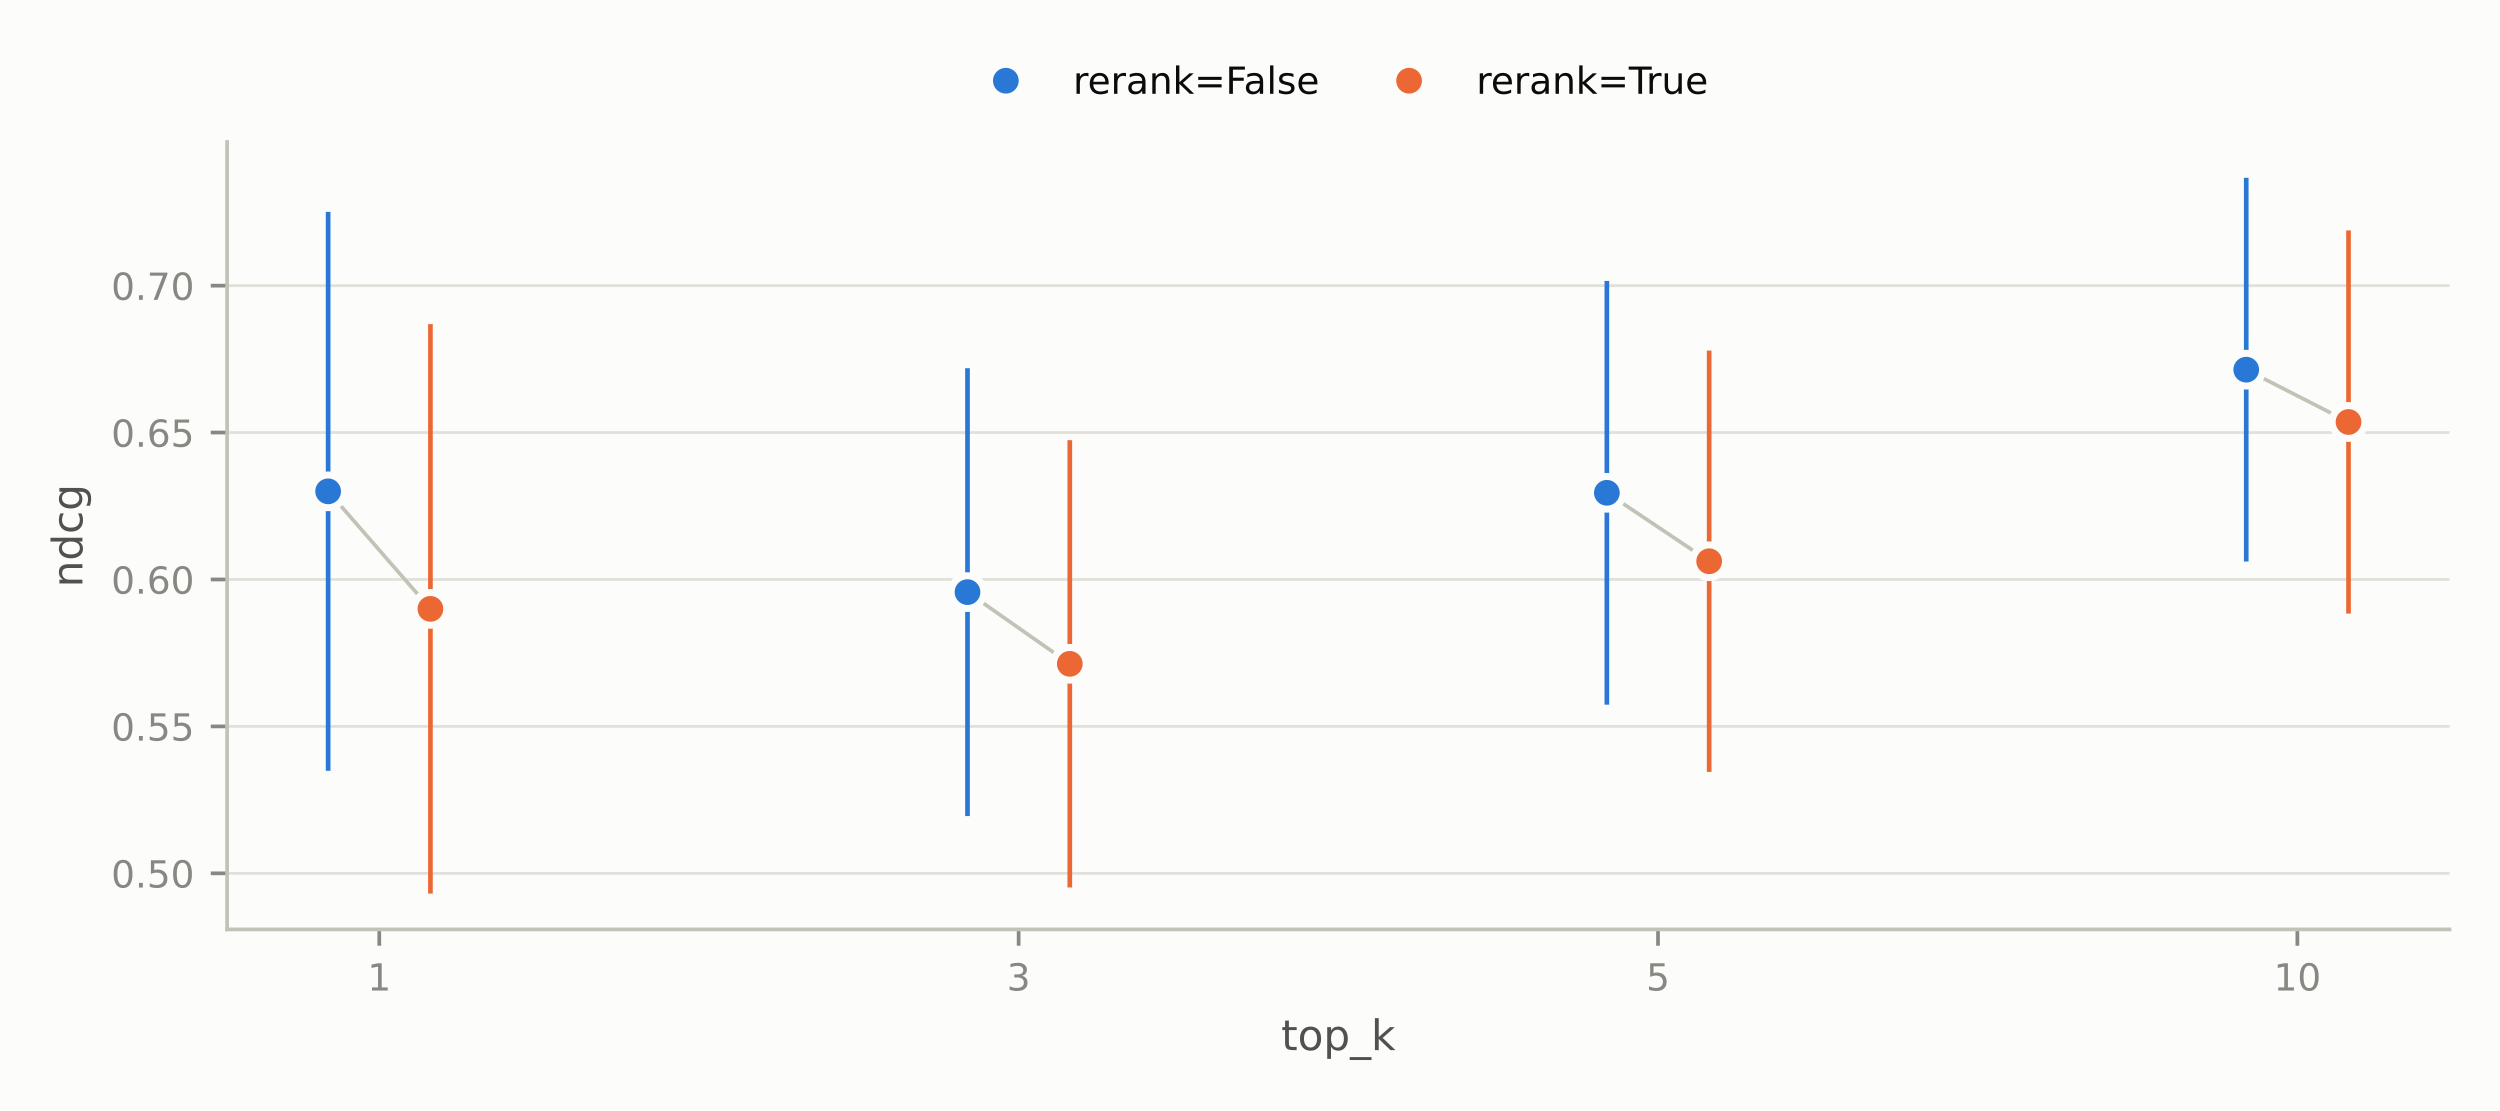
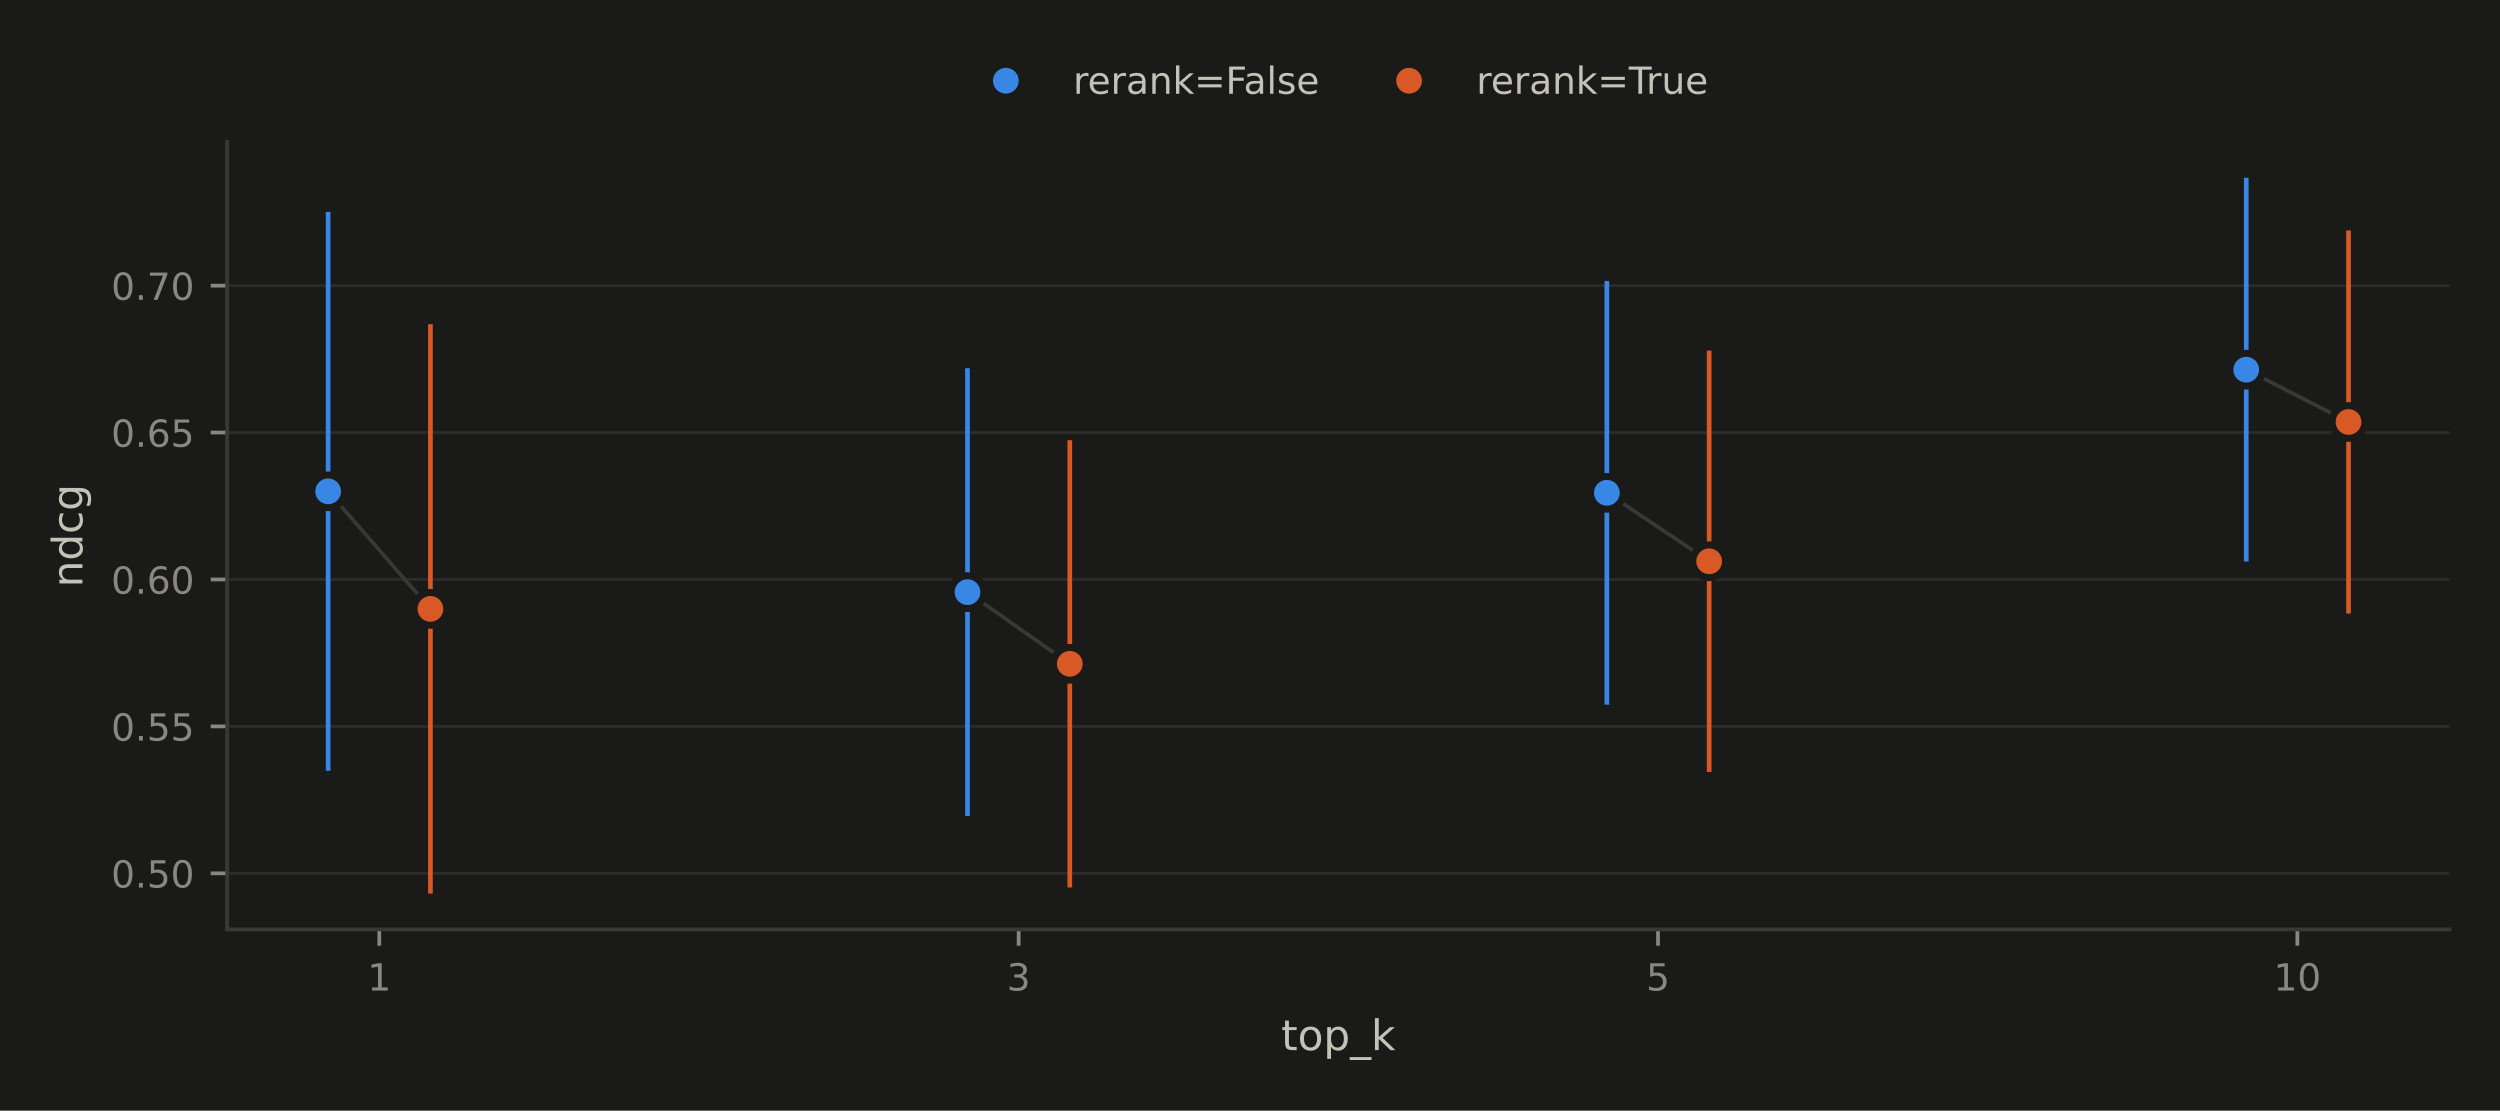
<svg xmlns="http://www.w3.org/2000/svg" xmlns:xlink="http://www.w3.org/1999/xlink" width="535.131pt" height="237.742pt" viewBox="0 0 535.131 237.742" version="1.1">
  <defs>
    <style type="text/css">*{stroke-linejoin: round; stroke-linecap: butt}</style>
  </defs>
  <g id="figure_1">
    <g id="patch_1">
-       <path d="M 0 237.742  L 535.131 237.742  L 535.131 -0  L 0 -0  z " style="fill: #fcfcfb" />
+       <path d="M 0 237.742  L 535.131 237.742  L 535.131 -0  L 0 -0  z " style="fill: #1a1a19" />
    </g>
    <g id="axes_1">
      <g id="patch_2">
-         <path d="M 48.613 198.941  L 524.331 198.941  L 524.331 30.396  L 48.613 30.396  z " style="fill: #fcfcfb" />
+         <path d="M 48.613 198.941  L 524.331 198.941  L 524.331 30.396  L 48.613 30.396  z " style="fill: #1a1a19" />
      </g>
      <g id="matplotlib.axis_1">
        <g id="xtick_1">
          <g id="line2d_1">
            <defs>
-               <path id="me12840c925" d="M 0 0  L 0 3.5  " style="stroke: #898781; stroke-width: 0.8" />
-             </defs>
-             <g>
-               <use xlink:href="#me12840c925" x="81.185" y="198.941" style="fill: #898781; stroke: #898781; stroke-width: 0.8" />
+               <path id="m3513aea89f" d="M 0 0  L 0 3.5  " style="stroke: #898781; stroke-width: 0.8" />
+             </defs>
+             <g>
+               <use xlink:href="#m3513aea89f" x="81.185" y="198.941" style="fill: #898781; stroke: #898781; stroke-width: 0.8" />
            </g>
          </g>
          <g id="text_1">
            <g style="fill: #898781" transform="translate(78.64037 212.019) scale(0.08 -0.08)">
              <defs>
                <path id="DejaVuSans-14" d="M 794 531  L 1825 531  L 1825 4091  L 703 3866  L 703 4441  L 1819 4666  L 2450 4666  L 2450 531  L 3481 531  L 3481 0  L 794 0  L 794 531  z " transform="scale(0.015625)" />
              </defs>
              <use xlink:href="#DejaVuSans-14" />
            </g>
          </g>
        </g>
        <g id="xtick_2">
          <g id="line2d_2">
            <g>
-               <use xlink:href="#me12840c925" x="218.043" y="198.941" style="fill: #898781; stroke: #898781; stroke-width: 0.8" />
+               <use xlink:href="#m3513aea89f" x="218.043" y="198.941" style="fill: #898781; stroke: #898781; stroke-width: 0.8" />
            </g>
          </g>
          <g id="text_2">
            <g style="fill: #898781" transform="translate(215.4982 212.019) scale(0.08 -0.08)">
              <defs>
                <path id="DejaVuSans-16" d="M 2597 2516  Q 3050 2419 3304 2112  Q 3559 1806 3559 1356  Q 3559 666 3084 287  Q 2609 -91 1734 -91  Q 1441 -91 1130 -33  Q 819 25 488 141  L 488 750  Q 750 597 1062 519  Q 1375 441 1716 441  Q 2309 441 2620 675  Q 2931 909 2931 1356  Q 2931 1769 2642 2001  Q 2353 2234 1838 2234  L 1294 2234  L 1294 2753  L 1863 2753  Q 2328 2753 2575 2939  Q 2822 3125 2822 3475  Q 2822 3834 2567 4026  Q 2313 4219 1838 4219  Q 1578 4219 1281 4162  Q 984 4106 628 3988  L 628 4550  Q 988 4650 1302 4700  Q 1616 4750 1894 4750  Q 2613 4750 3031 4423  Q 3450 4097 3450 3541  Q 3450 3153 3228 2886  Q 3006 2619 2597 2516  z " transform="scale(0.015625)" />
              </defs>
              <use xlink:href="#DejaVuSans-16" />
            </g>
          </g>
        </g>
        <g id="xtick_3">
          <g id="line2d_3">
            <g>
-               <use xlink:href="#me12840c925" x="354.901" y="198.941" style="fill: #898781; stroke: #898781; stroke-width: 0.8" />
+               <use xlink:href="#m3513aea89f" x="354.901" y="198.941" style="fill: #898781; stroke: #898781; stroke-width: 0.8" />
            </g>
          </g>
          <g id="text_3">
            <g style="fill: #898781" transform="translate(352.3561 212.019) scale(0.08 -0.08)">
              <defs>
                <path id="DejaVuSans-18" d="M 691 4666  L 3169 4666  L 3169 4134  L 1269 4134  L 1269 2991  Q 1406 3038 1543 3061  Q 1681 3084 1819 3084  Q 2600 3084 3056 2656  Q 3513 2228 3513 1497  Q 3513 744 3044 326  Q 2575 -91 1722 -91  Q 1428 -91 1123 -41  Q 819 9 494 109  L 494 744  Q 775 591 1075 516  Q 1375 441 1709 441  Q 2250 441 2565 725  Q 2881 1009 2881 1497  Q 2881 1984 2565 2268  Q 2250 2553 1709 2553  Q 1456 2553 1204 2497  Q 953 2441 691 2322  L 691 4666  z " transform="scale(0.015625)" />
              </defs>
              <use xlink:href="#DejaVuSans-18" />
            </g>
          </g>
        </g>
        <g id="xtick_4">
          <g id="line2d_4">
            <g>
-               <use xlink:href="#me12840c925" x="491.759" y="198.941" style="fill: #898781; stroke: #898781; stroke-width: 0.8" />
+               <use xlink:href="#m3513aea89f" x="491.759" y="198.941" style="fill: #898781; stroke: #898781; stroke-width: 0.8" />
            </g>
          </g>
          <g id="text_4">
            <g style="fill: #898781" transform="translate(486.6689 212.019) scale(0.08 -0.08)">
              <defs>
                <path id="DejaVuSans-13" d="M 2034 4250  Q 1547 4250 1301 3770  Q 1056 3291 1056 2328  Q 1056 1369 1301 889  Q 1547 409 2034 409  Q 2525 409 2770 889  Q 3016 1369 3016 2328  Q 3016 3291 2770 3770  Q 2525 4250 2034 4250  z M 2034 4750  Q 2819 4750 3233 4129  Q 3647 3509 3647 2328  Q 3647 1150 3233 529  Q 2819 -91 2034 -91  Q 1250 -91 836 529  Q 422 1150 422 2328  Q 422 3509 836 4129  Q 1250 4750 2034 4750  z " transform="scale(0.015625)" />
              </defs>
              <use xlink:href="#DejaVuSans-14" />
              <use xlink:href="#DejaVuSans-13" transform="translate(63.625 0)" />
            </g>
          </g>
        </g>
        <g id="text_5">
-           <g style="fill: #52514e" transform="translate(274.242 224.7794) scale(0.09 -0.09)">
+           <g style="fill: #c3c2b7" transform="translate(274.242 224.7794) scale(0.09 -0.09)">
            <defs>
              <path id="DejaVuSans-57" d="M 1172 4494  L 1172 3500  L 2356 3500  L 2356 3053  L 1172 3053  L 1172 1153  Q 1172 725 1289 603  Q 1406 481 1766 481  L 2356 481  L 2356 0  L 1766 0  Q 1100 0 847 248  Q 594 497 594 1153  L 594 3053  L 172 3053  L 172 3500  L 594 3500  L 594 4494  L 1172 4494  z " transform="scale(0.015625)" />
              <path id="DejaVuSans-52" d="M 1959 3097  Q 1497 3097 1228 2736  Q 959 2375 959 1747  Q 959 1119 1226 758  Q 1494 397 1959 397  Q 2419 397 2687 759  Q 2956 1122 2956 1747  Q 2956 2369 2687 2733  Q 2419 3097 1959 3097  z M 1959 3584  Q 2709 3584 3137 3096  Q 3566 2609 3566 1747  Q 3566 888 3137 398  Q 2709 -91 1959 -91  Q 1206 -91 779 398  Q 353 888 353 1747  Q 353 2609 779 3096  Q 1206 3584 1959 3584  z " transform="scale(0.015625)" />
              <path id="DejaVuSans-53" d="M 1159 525  L 1159 -1331  L 581 -1331  L 581 3500  L 1159 3500  L 1159 2969  Q 1341 3281 1617 3432  Q 1894 3584 2278 3584  Q 2916 3584 3314 3078  Q 3713 2572 3713 1747  Q 3713 922 3314 415  Q 2916 -91 2278 -91  Q 1894 -91 1617 61  Q 1341 213 1159 525  z M 3116 1747  Q 3116 2381 2855 2742  Q 2594 3103 2138 3103  Q 1681 3103 1420 2742  Q 1159 2381 1159 1747  Q 1159 1113 1420 752  Q 1681 391 2138 391  Q 2594 391 2855 752  Q 3116 1113 3116 1747  z " transform="scale(0.015625)" />
              <path id="DejaVuSans-42" d="M 3263 -1063  L 3263 -1509  L -63 -1509  L -63 -1063  L 3263 -1063  z " transform="scale(0.015625)" />
              <path id="DejaVuSans-4e" d="M 581 4863  L 1159 4863  L 1159 1991  L 2875 3500  L 3609 3500  L 1753 1863  L 3688 0  L 2938 0  L 1159 1709  L 1159 0  L 581 0  L 581 4863  z " transform="scale(0.015625)" />
            </defs>
            <use xlink:href="#DejaVuSans-57" />
            <use xlink:href="#DejaVuSans-52" transform="translate(39.20312 0)" />
            <use xlink:href="#DejaVuSans-53" transform="translate(100.3906 0)" />
            <use xlink:href="#DejaVuSans-42" transform="translate(163.875 0)" />
            <use xlink:href="#DejaVuSans-4e" transform="translate(213.875 0)" />
          </g>
        </g>
      </g>
      <g id="matplotlib.axis_2">
        <g id="ytick_1">
          <g id="line2d_5">
-             <path d="M 48.613 186.94  L 524.331 186.94  " clip-path="url(#p72d8df6073)" style="fill: none; stroke: #e1e0d9; stroke-width: 0.6; stroke-linecap: round" />
+             <path d="M 48.613 186.94  L 524.331 186.94  " clip-path="url(#pa3a9c2d956)" style="fill: none; stroke: #2c2c2a; stroke-width: 0.6; stroke-linecap: round" />
          </g>
          <g id="line2d_6">
            <defs>
-               <path id="m67ef03d42b" d="M 0 0  L -3.5 0  " style="stroke: #898781; stroke-width: 0.8" />
-             </defs>
-             <g>
-               <use xlink:href="#m67ef03d42b" x="48.613" y="186.94" style="fill: #898781; stroke: #898781; stroke-width: 0.8" />
+               <path id="m455e220c1a" d="M 0 0  L -3.5 0  " style="stroke: #898781; stroke-width: 0.8" />
+             </defs>
+             <g>
+               <use xlink:href="#m455e220c1a" x="48.613" y="186.94" style="fill: #898781; stroke: #898781; stroke-width: 0.8" />
            </g>
          </g>
          <g id="text_6">
            <g style="fill: #898781" transform="translate(23.8007 189.9788) scale(0.08 -0.08)">
              <defs>
                <path id="DejaVuSans-11" d="M 684 794  L 1344 794  L 1344 0  L 684 0  L 684 794  z " transform="scale(0.015625)" />
              </defs>
              <use xlink:href="#DejaVuSans-13" />
              <use xlink:href="#DejaVuSans-11" transform="translate(63.625 0)" />
              <use xlink:href="#DejaVuSans-18" transform="translate(95.40625 0)" />
              <use xlink:href="#DejaVuSans-13" transform="translate(159.0312 0)" />
            </g>
          </g>
        </g>
        <g id="ytick_2">
          <g id="line2d_7">
-             <path d="M 48.613 155.49  L 524.331 155.49  " clip-path="url(#p72d8df6073)" style="fill: none; stroke: #e1e0d9; stroke-width: 0.6; stroke-linecap: round" />
+             <path d="M 48.613 155.49  L 524.331 155.49  " clip-path="url(#pa3a9c2d956)" style="fill: none; stroke: #2c2c2a; stroke-width: 0.6; stroke-linecap: round" />
          </g>
          <g id="line2d_8">
            <g>
-               <use xlink:href="#m67ef03d42b" x="48.613" y="155.49" style="fill: #898781; stroke: #898781; stroke-width: 0.8" />
+               <use xlink:href="#m455e220c1a" x="48.613" y="155.49" style="fill: #898781; stroke: #898781; stroke-width: 0.8" />
            </g>
          </g>
          <g id="text_7">
            <g style="fill: #898781" transform="translate(23.8007 158.5292) scale(0.08 -0.08)">
              <use xlink:href="#DejaVuSans-13" />
              <use xlink:href="#DejaVuSans-11" transform="translate(63.625 0)" />
              <use xlink:href="#DejaVuSans-18" transform="translate(95.40625 0)" />
              <use xlink:href="#DejaVuSans-18" transform="translate(159.0312 0)" />
            </g>
          </g>
        </g>
        <g id="ytick_3">
          <g id="line2d_9">
-             <path d="M 48.613 124.041  L 524.331 124.041  " clip-path="url(#p72d8df6073)" style="fill: none; stroke: #e1e0d9; stroke-width: 0.6; stroke-linecap: round" />
+             <path d="M 48.613 124.041  L 524.331 124.041  " clip-path="url(#pa3a9c2d956)" style="fill: none; stroke: #2c2c2a; stroke-width: 0.6; stroke-linecap: round" />
          </g>
          <g id="line2d_10">
            <g>
-               <use xlink:href="#m67ef03d42b" x="48.613" y="124.041" style="fill: #898781; stroke: #898781; stroke-width: 0.8" />
+               <use xlink:href="#m455e220c1a" x="48.613" y="124.041" style="fill: #898781; stroke: #898781; stroke-width: 0.8" />
            </g>
          </g>
          <g id="text_8">
            <g style="fill: #898781" transform="translate(23.8007 127.0796) scale(0.08 -0.08)">
              <defs>
                <path id="DejaVuSans-19" d="M 2113 2584  Q 1688 2584 1439 2293  Q 1191 2003 1191 1497  Q 1191 994 1439 701  Q 1688 409 2113 409  Q 2538 409 2786 701  Q 3034 994 3034 1497  Q 3034 2003 2786 2293  Q 2538 2584 2113 2584  z M 3366 4563  L 3366 3988  Q 3128 4100 2886 4159  Q 2644 4219 2406 4219  Q 1781 4219 1451 3797  Q 1122 3375 1075 2522  Q 1259 2794 1537 2939  Q 1816 3084 2150 3084  Q 2853 3084 3261 2657  Q 3669 2231 3669 1497  Q 3669 778 3244 343  Q 2819 -91 2113 -91  Q 1303 -91 875 529  Q 447 1150 447 2328  Q 447 3434 972 4092  Q 1497 4750 2381 4750  Q 2619 4750 2861 4703  Q 3103 4656 3366 4563  z " transform="scale(0.015625)" />
              </defs>
              <use xlink:href="#DejaVuSans-13" />
              <use xlink:href="#DejaVuSans-11" transform="translate(63.625 0)" />
              <use xlink:href="#DejaVuSans-19" transform="translate(95.40625 0)" />
              <use xlink:href="#DejaVuSans-13" transform="translate(159.0312 0)" />
            </g>
          </g>
        </g>
        <g id="ytick_4">
          <g id="line2d_11">
-             <path d="M 48.613 92.591  L 524.331 92.591  " clip-path="url(#p72d8df6073)" style="fill: none; stroke: #e1e0d9; stroke-width: 0.6; stroke-linecap: round" />
+             <path d="M 48.613 92.591  L 524.331 92.591  " clip-path="url(#pa3a9c2d956)" style="fill: none; stroke: #2c2c2a; stroke-width: 0.6; stroke-linecap: round" />
          </g>
          <g id="line2d_12">
            <g>
-               <use xlink:href="#m67ef03d42b" x="48.613" y="92.591" style="fill: #898781; stroke: #898781; stroke-width: 0.8" />
+               <use xlink:href="#m455e220c1a" x="48.613" y="92.591" style="fill: #898781; stroke: #898781; stroke-width: 0.8" />
            </g>
          </g>
          <g id="text_9">
            <g style="fill: #898781" transform="translate(23.8007 95.63) scale(0.08 -0.08)">
              <use xlink:href="#DejaVuSans-13" />
              <use xlink:href="#DejaVuSans-11" transform="translate(63.625 0)" />
              <use xlink:href="#DejaVuSans-19" transform="translate(95.40625 0)" />
              <use xlink:href="#DejaVuSans-18" transform="translate(159.0312 0)" />
            </g>
          </g>
        </g>
        <g id="ytick_5">
          <g id="line2d_13">
-             <path d="M 48.613 61.141  L 524.331 61.141  " clip-path="url(#p72d8df6073)" style="fill: none; stroke: #e1e0d9; stroke-width: 0.6; stroke-linecap: round" />
+             <path d="M 48.613 61.141  L 524.331 61.141  " clip-path="url(#pa3a9c2d956)" style="fill: none; stroke: #2c2c2a; stroke-width: 0.6; stroke-linecap: round" />
          </g>
          <g id="line2d_14">
            <g>
-               <use xlink:href="#m67ef03d42b" x="48.613" y="61.141" style="fill: #898781; stroke: #898781; stroke-width: 0.8" />
+               <use xlink:href="#m455e220c1a" x="48.613" y="61.141" style="fill: #898781; stroke: #898781; stroke-width: 0.8" />
            </g>
          </g>
          <g id="text_10">
            <g style="fill: #898781" transform="translate(23.8007 64.18042) scale(0.08 -0.08)">
              <defs>
                <path id="DejaVuSans-1a" d="M 525 4666  L 3525 4666  L 3525 4397  L 1831 0  L 1172 0  L 2766 4134  L 525 4134  L 525 4666  z " transform="scale(0.015625)" />
              </defs>
              <use xlink:href="#DejaVuSans-13" />
              <use xlink:href="#DejaVuSans-11" transform="translate(63.625 0)" />
              <use xlink:href="#DejaVuSans-1a" transform="translate(95.40625 0)" />
              <use xlink:href="#DejaVuSans-13" transform="translate(159.0312 0)" />
            </g>
          </g>
        </g>
        <g id="text_11">
-           <g style="fill: #52514e" transform="translate(17.63859 125.7083) rotate(-90) scale(0.09 -0.09)">
+           <g style="fill: #c3c2b7" transform="translate(17.63859 125.7083) rotate(-90) scale(0.09 -0.09)">
            <defs>
              <path id="DejaVuSans-51" d="M 3513 2113  L 3513 0  L 2938 0  L 2938 2094  Q 2938 2591 2744 2837  Q 2550 3084 2163 3084  Q 1697 3084 1428 2787  Q 1159 2491 1159 1978  L 1159 0  L 581 0  L 581 3500  L 1159 3500  L 1159 2956  Q 1366 3272 1645 3428  Q 1925 3584 2291 3584  Q 2894 3584 3203 3211  Q 3513 2838 3513 2113  z " transform="scale(0.015625)" />
              <path id="DejaVuSans-47" d="M 2906 2969  L 2906 4863  L 3481 4863  L 3481 0  L 2906 0  L 2906 525  Q 2725 213 2448 61  Q 2172 -91 1784 -91  Q 1150 -91 751 415  Q 353 922 353 1747  Q 353 2572 751 3078  Q 1150 3584 1784 3584  Q 2172 3584 2448 3432  Q 2725 3281 2906 2969  z M 947 1747  Q 947 1113 1208 752  Q 1469 391 1925 391  Q 2381 391 2643 752  Q 2906 1113 2906 1747  Q 2906 2381 2643 2742  Q 2381 3103 1925 3103  Q 1469 3103 1208 2742  Q 947 2381 947 1747  z " transform="scale(0.015625)" />
              <path id="DejaVuSans-46" d="M 3122 3366  L 3122 2828  Q 2878 2963 2633 3030  Q 2388 3097 2138 3097  Q 1578 3097 1268 2742  Q 959 2388 959 1747  Q 959 1106 1268 751  Q 1578 397 2138 397  Q 2388 397 2633 464  Q 2878 531 3122 666  L 3122 134  Q 2881 22 2623 -34  Q 2366 -91 2075 -91  Q 1284 -91 818 406  Q 353 903 353 1747  Q 353 2603 823 3093  Q 1294 3584 2113 3584  Q 2378 3584 2631 3529  Q 2884 3475 3122 3366  z " transform="scale(0.015625)" />
              <path id="DejaVuSans-4a" d="M 2906 1791  Q 2906 2416 2648 2759  Q 2391 3103 1925 3103  Q 1463 3103 1205 2759  Q 947 2416 947 1791  Q 947 1169 1205 825  Q 1463 481 1925 481  Q 2391 481 2648 825  Q 2906 1169 2906 1791  z M 3481 434  Q 3481 -459 3084 -895  Q 2688 -1331 1869 -1331  Q 1566 -1331 1297 -1286  Q 1028 -1241 775 -1147  L 775 -588  Q 1028 -725 1275 -790  Q 1522 -856 1778 -856  Q 2344 -856 2625 -561  Q 2906 -266 2906 331  L 2906 616  Q 2728 306 2450 153  Q 2172 0 1784 0  Q 1141 0 747 490  Q 353 981 353 1791  Q 353 2603 747 3093  Q 1141 3584 1784 3584  Q 2172 3584 2450 3431  Q 2728 3278 2906 2969  L 2906 3500  L 3481 3500  L 3481 434  z " transform="scale(0.015625)" />
            </defs>
            <use xlink:href="#DejaVuSans-51" />
            <use xlink:href="#DejaVuSans-47" transform="translate(63.375 0)" />
            <use xlink:href="#DejaVuSans-46" transform="translate(126.8594 0)" />
            <use xlink:href="#DejaVuSans-4a" transform="translate(181.8438 0)" />
          </g>
        </g>
      </g>
      <g id="line2d_15">
-         <path d="M 70.237 105.171  L 92.134 130.33  " clip-path="url(#p72d8df6073)" style="fill: none; stroke: #c3c2b7; stroke-width: 0.8; stroke-linecap: round" />
+         <path d="M 70.237 105.171  L 92.134 130.33  " clip-path="url(#pa3a9c2d956)" style="fill: none; stroke: #383835; stroke-width: 0.8; stroke-linecap: round" />
      </g>
      <g id="line2d_16">
-         <path d="M 207.095 126.745  L 228.992 142.093  " clip-path="url(#p72d8df6073)" style="fill: none; stroke: #c3c2b7; stroke-width: 0.8; stroke-linecap: round" />
+         <path d="M 207.095 126.745  L 228.992 142.093  " clip-path="url(#pa3a9c2d956)" style="fill: none; stroke: #383835; stroke-width: 0.8; stroke-linecap: round" />
      </g>
      <g id="line2d_17">
-         <path d="M 343.952 105.485  L 365.85 120.141  " clip-path="url(#p72d8df6073)" style="fill: none; stroke: #c3c2b7; stroke-width: 0.8; stroke-linecap: round" />
+         <path d="M 343.952 105.485  L 365.85 120.141  " clip-path="url(#pa3a9c2d956)" style="fill: none; stroke: #383835; stroke-width: 0.8; stroke-linecap: round" />
      </g>
      <g id="line2d_18">
-         <path d="M 480.81 79.131  L 502.708 90.327  " clip-path="url(#p72d8df6073)" style="fill: none; stroke: #c3c2b7; stroke-width: 0.8; stroke-linecap: round" />
+         <path d="M 480.81 79.131  L 502.708 90.327  " clip-path="url(#pa3a9c2d956)" style="fill: none; stroke: #383835; stroke-width: 0.8; stroke-linecap: round" />
      </g>
      <g id="patch_3">
-         <path d="M 48.613 198.941  L 48.613 30.396  " style="fill: none; stroke: #c3c2b7; stroke-width: 0.8; stroke-linejoin: miter; stroke-linecap: square" />
+         <path d="M 48.613 198.941  L 48.613 30.396  " style="fill: none; stroke: #383835; stroke-width: 0.8; stroke-linejoin: miter; stroke-linecap: square" />
      </g>
      <g id="patch_4">
-         <path d="M 48.613 198.941  L 524.331 198.941  " style="fill: none; stroke: #c3c2b7; stroke-width: 0.8; stroke-linejoin: miter; stroke-linecap: square" />
+         <path d="M 48.613 198.941  L 524.331 198.941  " style="fill: none; stroke: #383835; stroke-width: 0.8; stroke-linejoin: miter; stroke-linecap: square" />
      </g>
      <g id="LineCollection_1">
-         <path d="M 70.237 164.988  L 70.237 45.354  " clip-path="url(#p72d8df6073)" style="fill: none; stroke: #2a78d6" />
-         <path d="M 207.095 174.674  L 207.095 78.816  " clip-path="url(#p72d8df6073)" style="fill: none; stroke: #2a78d6" />
-         <path d="M 343.952 150.836  L 343.952 60.135  " clip-path="url(#p72d8df6073)" style="fill: none; stroke: #2a78d6" />
-         <path d="M 480.81 120.204  L 480.81 38.057  " clip-path="url(#p72d8df6073)" style="fill: none; stroke: #2a78d6" />
+         <path d="M 70.237 164.988  L 70.237 45.354  " clip-path="url(#pa3a9c2d956)" style="fill: none; stroke: #3987e5" />
+         <path d="M 207.095 174.674  L 207.095 78.816  " clip-path="url(#pa3a9c2d956)" style="fill: none; stroke: #3987e5" />
+         <path d="M 343.952 150.836  L 343.952 60.135  " clip-path="url(#pa3a9c2d956)" style="fill: none; stroke: #3987e5" />
+         <path d="M 480.81 120.204  L 480.81 38.057  " clip-path="url(#pa3a9c2d956)" style="fill: none; stroke: #3987e5" />
      </g>
      <g id="LineCollection_2">
-         <path d="M 92.134 191.28  L 92.134 69.381  " clip-path="url(#p72d8df6073)" style="fill: none; stroke: #eb6834" />
-         <path d="M 228.992 189.959  L 228.992 94.226  " clip-path="url(#p72d8df6073)" style="fill: none; stroke: #eb6834" />
-         <path d="M 365.85 165.239  L 365.85 75.042  " clip-path="url(#p72d8df6073)" style="fill: none; stroke: #eb6834" />
-         <path d="M 502.708 131.337  L 502.708 49.316  " clip-path="url(#p72d8df6073)" style="fill: none; stroke: #eb6834" />
+         <path d="M 92.134 191.28  L 92.134 69.381  " clip-path="url(#pa3a9c2d956)" style="fill: none; stroke: #d95926" />
+         <path d="M 228.992 189.959  L 228.992 94.226  " clip-path="url(#pa3a9c2d956)" style="fill: none; stroke: #d95926" />
+         <path d="M 365.85 165.239  L 365.85 75.042  " clip-path="url(#pa3a9c2d956)" style="fill: none; stroke: #d95926" />
+         <path d="M 502.708 131.337  L 502.708 49.316  " clip-path="url(#pa3a9c2d956)" style="fill: none; stroke: #d95926" />
      </g>
      <g id="line2d_19">
        <defs>
-           <path id="m0c84ade244" d="M 0 3.5  C 0.928 3.5 1.819 3.131 2.475 2.475  C 3.131 1.819 3.5 0.928 3.5 0  C 3.5 -0.928 3.131 -1.819 2.475 -2.475  C 1.819 -3.131 0.928 -3.5 0 -3.5  C -0.928 -3.5 -1.819 -3.131 -2.475 -2.475  C -3.131 -1.819 -3.5 -0.928 -3.5 0  C -3.5 0.928 -3.131 1.819 -2.475 2.475  C -1.819 3.131 -0.928 3.5 0 3.5  z " style="stroke: #fcfcfb; stroke-width: 1.5" />
+           <path id="mfa148d3378" d="M 0 3.5  C 0.928 3.5 1.819 3.131 2.475 2.475  C 3.131 1.819 3.5 0.928 3.5 0  C 3.5 -0.928 3.131 -1.819 2.475 -2.475  C 1.819 -3.131 0.928 -3.5 0 -3.5  C -0.928 -3.5 -1.819 -3.131 -2.475 -2.475  C -3.131 -1.819 -3.5 -0.928 -3.5 0  C -3.5 0.928 -3.131 1.819 -2.475 2.475  C -1.819 3.131 -0.928 3.5 0 3.5  z " style="stroke: #1a1a19; stroke-width: 1.5" />
        </defs>
-         <g clip-path="url(#p72d8df6073)">
-           <use xlink:href="#m0c84ade244" x="70.237" y="105.171" style="fill: #2a78d6; stroke: #fcfcfb; stroke-width: 1.5" />
-           <use xlink:href="#m0c84ade244" x="207.095" y="126.745" style="fill: #2a78d6; stroke: #fcfcfb; stroke-width: 1.5" />
-           <use xlink:href="#m0c84ade244" x="343.952" y="105.485" style="fill: #2a78d6; stroke: #fcfcfb; stroke-width: 1.5" />
-           <use xlink:href="#m0c84ade244" x="480.81" y="79.131" style="fill: #2a78d6; stroke: #fcfcfb; stroke-width: 1.5" />
+         <g clip-path="url(#pa3a9c2d956)">
+           <use xlink:href="#mfa148d3378" x="70.237" y="105.171" style="fill: #3987e5; stroke: #1a1a19; stroke-width: 1.5" />
+           <use xlink:href="#mfa148d3378" x="207.095" y="126.745" style="fill: #3987e5; stroke: #1a1a19; stroke-width: 1.5" />
+           <use xlink:href="#mfa148d3378" x="343.952" y="105.485" style="fill: #3987e5; stroke: #1a1a19; stroke-width: 1.5" />
+           <use xlink:href="#mfa148d3378" x="480.81" y="79.131" style="fill: #3987e5; stroke: #1a1a19; stroke-width: 1.5" />
        </g>
      </g>
      <g id="line2d_20">
        <defs>
-           <path id="m31b2f0a20c" d="M 0 3.5  C 0.928 3.5 1.819 3.131 2.475 2.475  C 3.131 1.819 3.5 0.928 3.5 0  C 3.5 -0.928 3.131 -1.819 2.475 -2.475  C 1.819 -3.131 0.928 -3.5 0 -3.5  C -0.928 -3.5 -1.819 -3.131 -2.475 -2.475  C -3.131 -1.819 -3.5 -0.928 -3.5 0  C -3.5 0.928 -3.131 1.819 -2.475 2.475  C -1.819 3.131 -0.928 3.5 0 3.5  z " style="stroke: #fcfcfb; stroke-width: 1.5" />
+           <path id="m79e1299a95" d="M 0 3.5  C 0.928 3.5 1.819 3.131 2.475 2.475  C 3.131 1.819 3.5 0.928 3.5 0  C 3.5 -0.928 3.131 -1.819 2.475 -2.475  C 1.819 -3.131 0.928 -3.5 0 -3.5  C -0.928 -3.5 -1.819 -3.131 -2.475 -2.475  C -3.131 -1.819 -3.5 -0.928 -3.5 0  C -3.5 0.928 -3.131 1.819 -2.475 2.475  C -1.819 3.131 -0.928 3.5 0 3.5  z " style="stroke: #1a1a19; stroke-width: 1.5" />
        </defs>
-         <g clip-path="url(#p72d8df6073)">
-           <use xlink:href="#m31b2f0a20c" x="92.134" y="130.33" style="fill: #eb6834; stroke: #fcfcfb; stroke-width: 1.5" />
-           <use xlink:href="#m31b2f0a20c" x="228.992" y="142.093" style="fill: #eb6834; stroke: #fcfcfb; stroke-width: 1.5" />
-           <use xlink:href="#m31b2f0a20c" x="365.85" y="120.141" style="fill: #eb6834; stroke: #fcfcfb; stroke-width: 1.5" />
-           <use xlink:href="#m31b2f0a20c" x="502.708" y="90.327" style="fill: #eb6834; stroke: #fcfcfb; stroke-width: 1.5" />
+         <g clip-path="url(#pa3a9c2d956)">
+           <use xlink:href="#m79e1299a95" x="92.134" y="130.33" style="fill: #d95926; stroke: #1a1a19; stroke-width: 1.5" />
+           <use xlink:href="#m79e1299a95" x="228.992" y="142.093" style="fill: #d95926; stroke: #1a1a19; stroke-width: 1.5" />
+           <use xlink:href="#m79e1299a95" x="365.85" y="120.141" style="fill: #d95926; stroke: #1a1a19; stroke-width: 1.5" />
+           <use xlink:href="#m79e1299a95" x="502.708" y="90.327" style="fill: #d95926; stroke: #1a1a19; stroke-width: 1.5" />
        </g>
      </g>
      <g id="legend_1">
        <g id="LineCollection_3">
-           <path d="M 215.303 21.279  L 215.303 13.279  " style="fill: none; stroke: #2a78d6" />
+           <path d="M 215.303 21.279  L 215.303 13.279  " style="fill: none; stroke: #3987e5" />
        </g>
        <g id="line2d_21" />
        <g id="line2d_22">
          <g>
-             <use xlink:href="#m0c84ade244" x="215.303" y="17.279" style="fill: #2a78d6; stroke: #fcfcfb; stroke-width: 1.5" />
+             <use xlink:href="#mfa148d3378" x="215.303" y="17.279" style="fill: #3987e5; stroke: #1a1a19; stroke-width: 1.5" />
          </g>
        </g>
        <g id="text_12">
-           <g style="fill: #0b0b0b" transform="translate(229.7028 20.07875) scale(0.08 -0.08)">
+           <g style="fill: #c3c2b7" transform="translate(229.7028 20.07875) scale(0.08 -0.08)">
            <defs>
              <path id="DejaVuSans-55" d="M 2631 2963  Q 2534 3019 2420 3045  Q 2306 3072 2169 3072  Q 1681 3072 1420 2755  Q 1159 2438 1159 1844  L 1159 0  L 581 0  L 581 3500  L 1159 3500  L 1159 2956  Q 1341 3275 1631 3429  Q 1922 3584 2338 3584  Q 2397 3584 2469 3576  Q 2541 3569 2628 3553  L 2631 2963  z " transform="scale(0.015625)" />
              <path id="DejaVuSans-48" d="M 3597 1894  L 3597 1613  L 953 1613  Q 991 1019 1311 708  Q 1631 397 2203 397  Q 2534 397 2845 478  Q 3156 559 3463 722  L 3463 178  Q 3153 47 2828 -22  Q 2503 -91 2169 -91  Q 1331 -91 842 396  Q 353 884 353 1716  Q 353 2575 817 3079  Q 1281 3584 2069 3584  Q 2775 3584 3186 3129  Q 3597 2675 3597 1894  z M 3022 2063  Q 3016 2534 2758 2815  Q 2500 3097 2075 3097  Q 1594 3097 1305 2825  Q 1016 2553 972 2059  L 3022 2063  z " transform="scale(0.015625)" />
              <path id="DejaVuSans-44" d="M 2194 1759  Q 1497 1759 1228 1600  Q 959 1441 959 1056  Q 959 750 1161 570  Q 1363 391 1709 391  Q 2188 391 2477 730  Q 2766 1069 2766 1631  L 2766 1759  L 2194 1759  z M 3341 1997  L 3341 0  L 2766 0  L 2766 531  Q 2569 213 2275 61  Q 1981 -91 1556 -91  Q 1019 -91 701 211  Q 384 513 384 1019  Q 384 1609 779 1909  Q 1175 2209 1959 2209  L 2766 2209  L 2766 2266  Q 2766 2663 2505 2880  Q 2244 3097 1772 3097  Q 1472 3097 1187 3025  Q 903 2953 641 2809  L 641 3341  Q 956 3463 1253 3523  Q 1550 3584 1831 3584  Q 2591 3584 2966 3190  Q 3341 2797 3341 1997  z " transform="scale(0.015625)" />
              <path id="DejaVuSans-20" d="M 678 2906  L 4684 2906  L 4684 2381  L 678 2381  L 678 2906  z M 678 1631  L 4684 1631  L 4684 1100  L 678 1100  L 678 1631  z " transform="scale(0.015625)" />
              <path id="DejaVuSans-29" d="M 628 4666  L 3309 4666  L 3309 4134  L 1259 4134  L 1259 2759  L 3109 2759  L 3109 2228  L 1259 2228  L 1259 0  L 628 0  L 628 4666  z " transform="scale(0.015625)" />
              <path id="DejaVuSans-4f" d="M 603 4863  L 1178 4863  L 1178 0  L 603 0  L 603 4863  z " transform="scale(0.015625)" />
              <path id="DejaVuSans-56" d="M 2834 3397  L 2834 2853  Q 2591 2978 2328 3040  Q 2066 3103 1784 3103  Q 1356 3103 1142 2972  Q 928 2841 928 2578  Q 928 2378 1081 2264  Q 1234 2150 1697 2047  L 1894 2003  Q 2506 1872 2764 1633  Q 3022 1394 3022 966  Q 3022 478 2636 193  Q 2250 -91 1575 -91  Q 1294 -91 989 -36  Q 684 19 347 128  L 347 722  Q 666 556 975 473  Q 1284 391 1588 391  Q 1994 391 2212 530  Q 2431 669 2431 922  Q 2431 1156 2273 1281  Q 2116 1406 1581 1522  L 1381 1569  Q 847 1681 609 1914  Q 372 2147 372 2553  Q 372 3047 722 3315  Q 1072 3584 1716 3584  Q 2034 3584 2315 3537  Q 2597 3491 2834 3397  z " transform="scale(0.015625)" />
            </defs>
            <use xlink:href="#DejaVuSans-55" />
            <use xlink:href="#DejaVuSans-48" transform="translate(38.90625 0)" />
            <use xlink:href="#DejaVuSans-55" transform="translate(100.4375 0)" />
            <use xlink:href="#DejaVuSans-44" transform="translate(141.5469 0)" />
            <use xlink:href="#DejaVuSans-51" transform="translate(202.8281 0)" />
            <use xlink:href="#DejaVuSans-4e" transform="translate(266.2031 0)" />
            <use xlink:href="#DejaVuSans-20" transform="translate(324.1094 0)" />
            <use xlink:href="#DejaVuSans-29" transform="translate(407.9062 0)" />
            <use xlink:href="#DejaVuSans-44" transform="translate(456.25 0)" />
            <use xlink:href="#DejaVuSans-4f" transform="translate(517.5312 0)" />
            <use xlink:href="#DejaVuSans-56" transform="translate(545.3125 0)" />
            <use xlink:href="#DejaVuSans-48" transform="translate(597.4062 0)" />
          </g>
        </g>
        <g id="LineCollection_4">
-           <path d="M 301.618 21.279  L 301.618 13.279  " style="fill: none; stroke: #eb6834" />
+           <path d="M 301.618 21.279  L 301.618 13.279  " style="fill: none; stroke: #d95926" />
        </g>
        <g id="line2d_23" />
        <g id="line2d_24">
          <g>
-             <use xlink:href="#m31b2f0a20c" x="301.618" y="17.279" style="fill: #eb6834; stroke: #fcfcfb; stroke-width: 1.5" />
+             <use xlink:href="#m79e1299a95" x="301.618" y="17.279" style="fill: #d95926; stroke: #1a1a19; stroke-width: 1.5" />
          </g>
        </g>
        <g id="text_13">
-           <g style="fill: #0b0b0b" transform="translate(316.0178 20.07875) scale(0.08 -0.08)">
+           <g style="fill: #c3c2b7" transform="translate(316.0178 20.07875) scale(0.08 -0.08)">
            <defs>
              <path id="DejaVuSans-37" d="M -19 4666  L 3928 4666  L 3928 4134  L 2272 4134  L 2272 0  L 1638 0  L 1638 4134  L -19 4134  L -19 4666  z " transform="scale(0.015625)" />
              <path id="DejaVuSans-58" d="M 544 1381  L 544 3500  L 1119 3500  L 1119 1403  Q 1119 906 1312 657  Q 1506 409 1894 409  Q 2359 409 2629 706  Q 2900 1003 2900 1516  L 2900 3500  L 3475 3500  L 3475 0  L 2900 0  L 2900 538  Q 2691 219 2414 64  Q 2138 -91 1772 -91  Q 1169 -91 856 284  Q 544 659 544 1381  z M 1991 3584  L 1991 3584  z " transform="scale(0.015625)" />
            </defs>
            <use xlink:href="#DejaVuSans-55" />
            <use xlink:href="#DejaVuSans-48" transform="translate(38.90625 0)" />
            <use xlink:href="#DejaVuSans-55" transform="translate(100.4375 0)" />
            <use xlink:href="#DejaVuSans-44" transform="translate(141.5469 0)" />
            <use xlink:href="#DejaVuSans-51" transform="translate(202.8281 0)" />
            <use xlink:href="#DejaVuSans-4e" transform="translate(266.2031 0)" />
            <use xlink:href="#DejaVuSans-20" transform="translate(324.1094 0)" />
            <use xlink:href="#DejaVuSans-37" transform="translate(407.9062 0)" />
            <use xlink:href="#DejaVuSans-55" transform="translate(454.2812 0)" />
            <use xlink:href="#DejaVuSans-58" transform="translate(495.3906 0)" />
            <use xlink:href="#DejaVuSans-48" transform="translate(558.7656 0)" />
          </g>
        </g>
      </g>
    </g>
  </g>
  <defs>
-     <clipPath id="p72d8df6073">
+     <clipPath id="pa3a9c2d956">
      <rect x="48.613" y="30.396" width="475.718" height="168.545" />
    </clipPath>
  </defs>
</svg>
